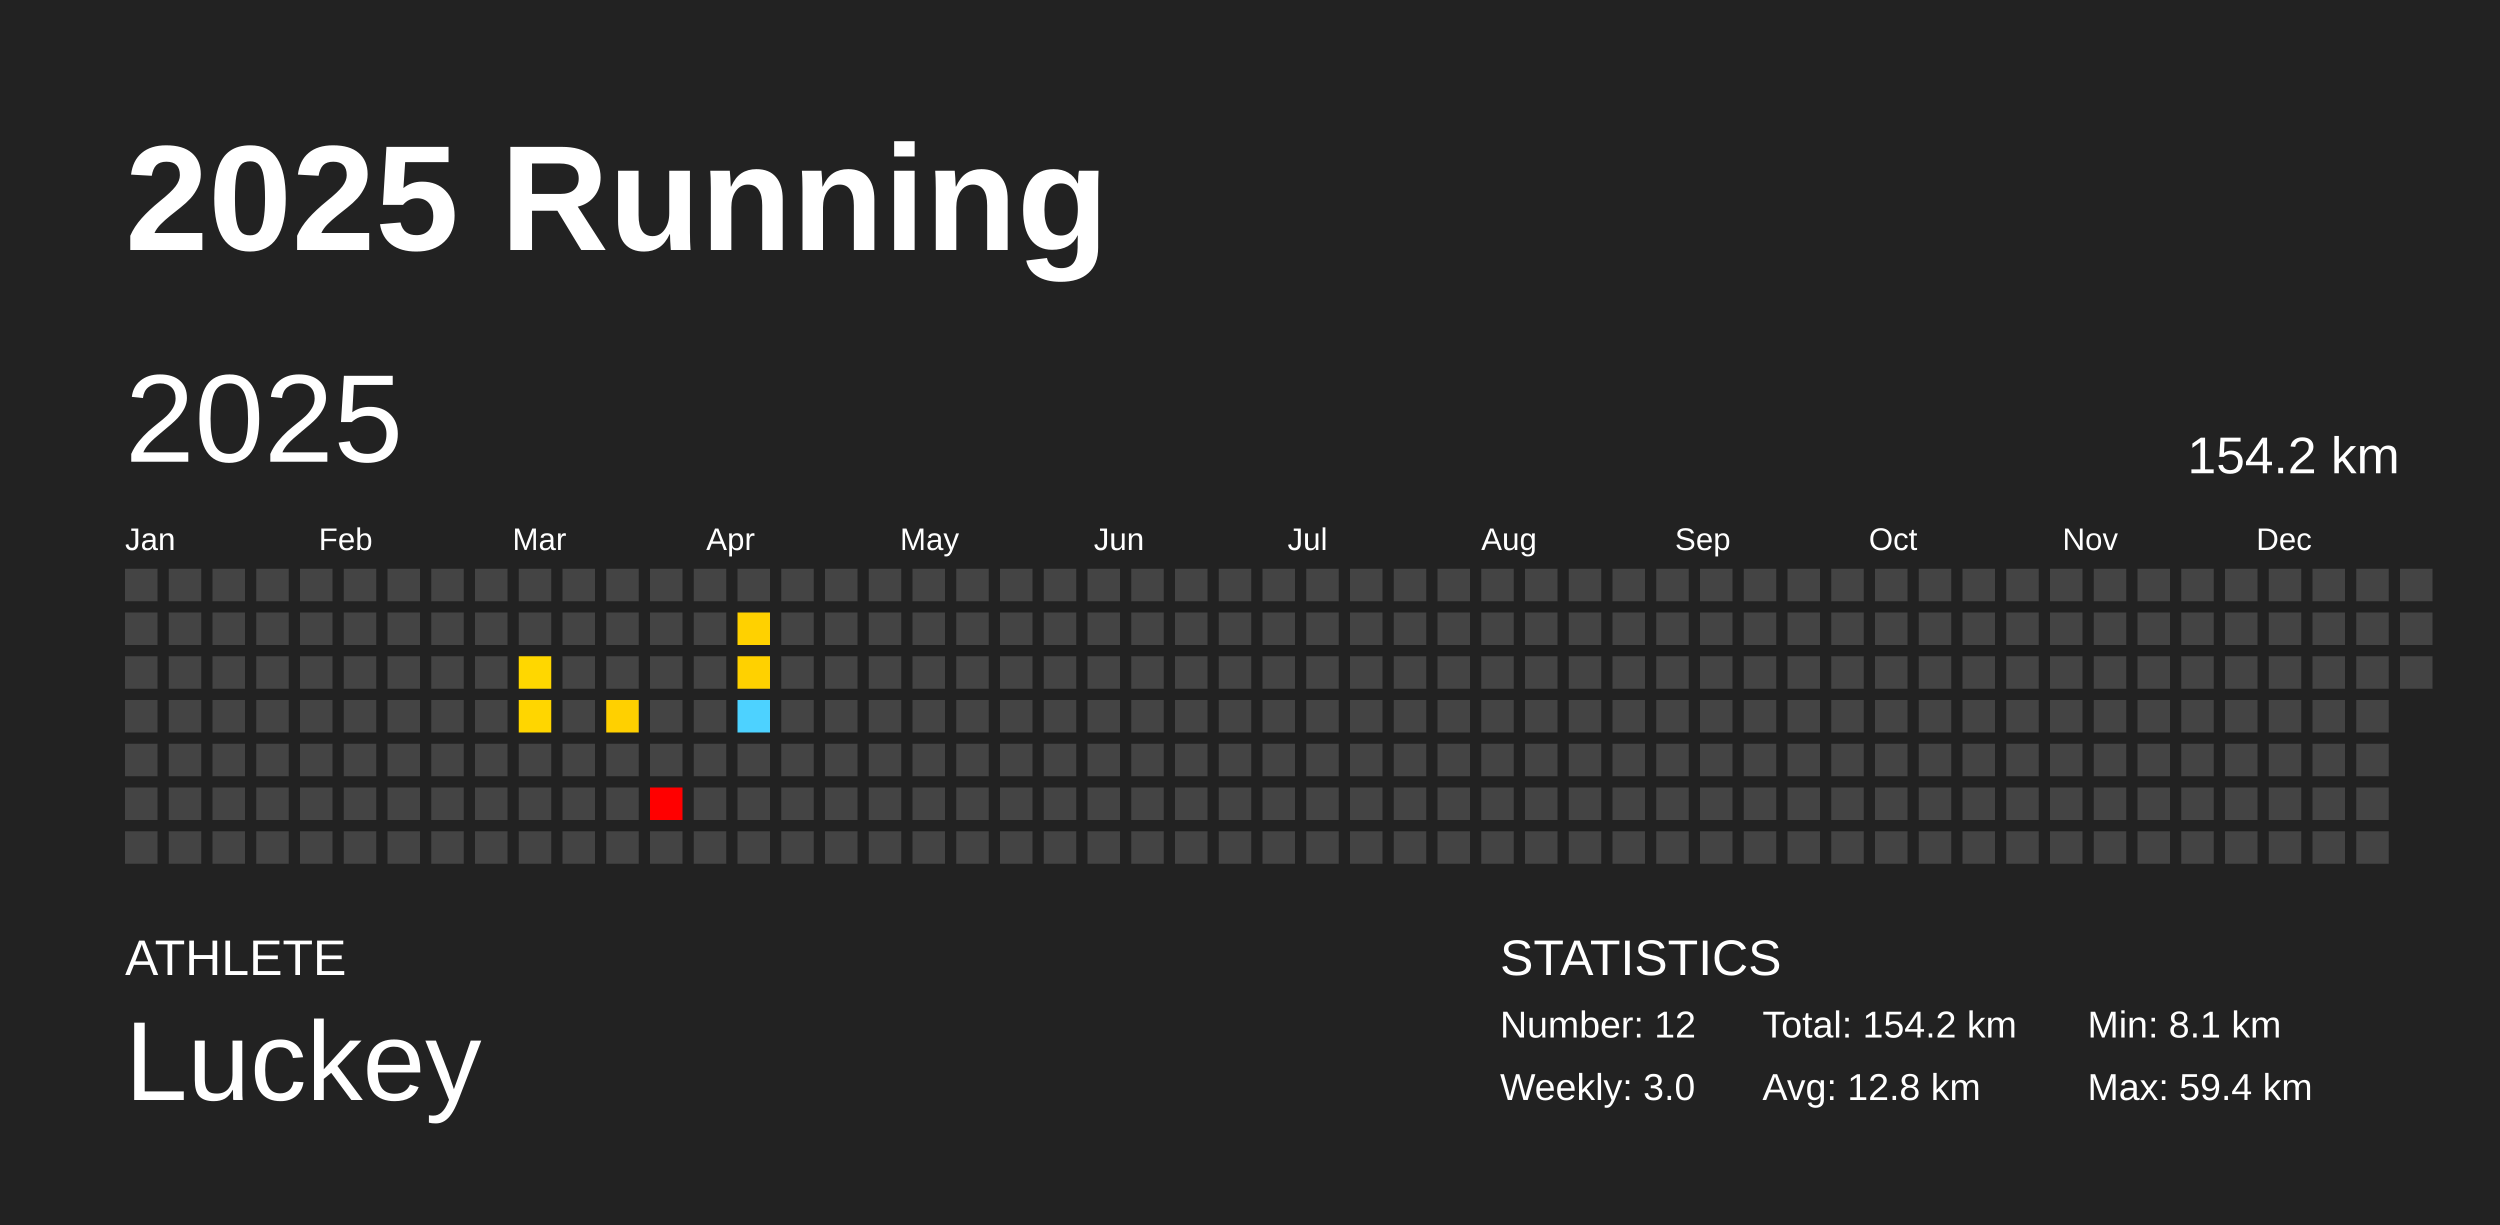
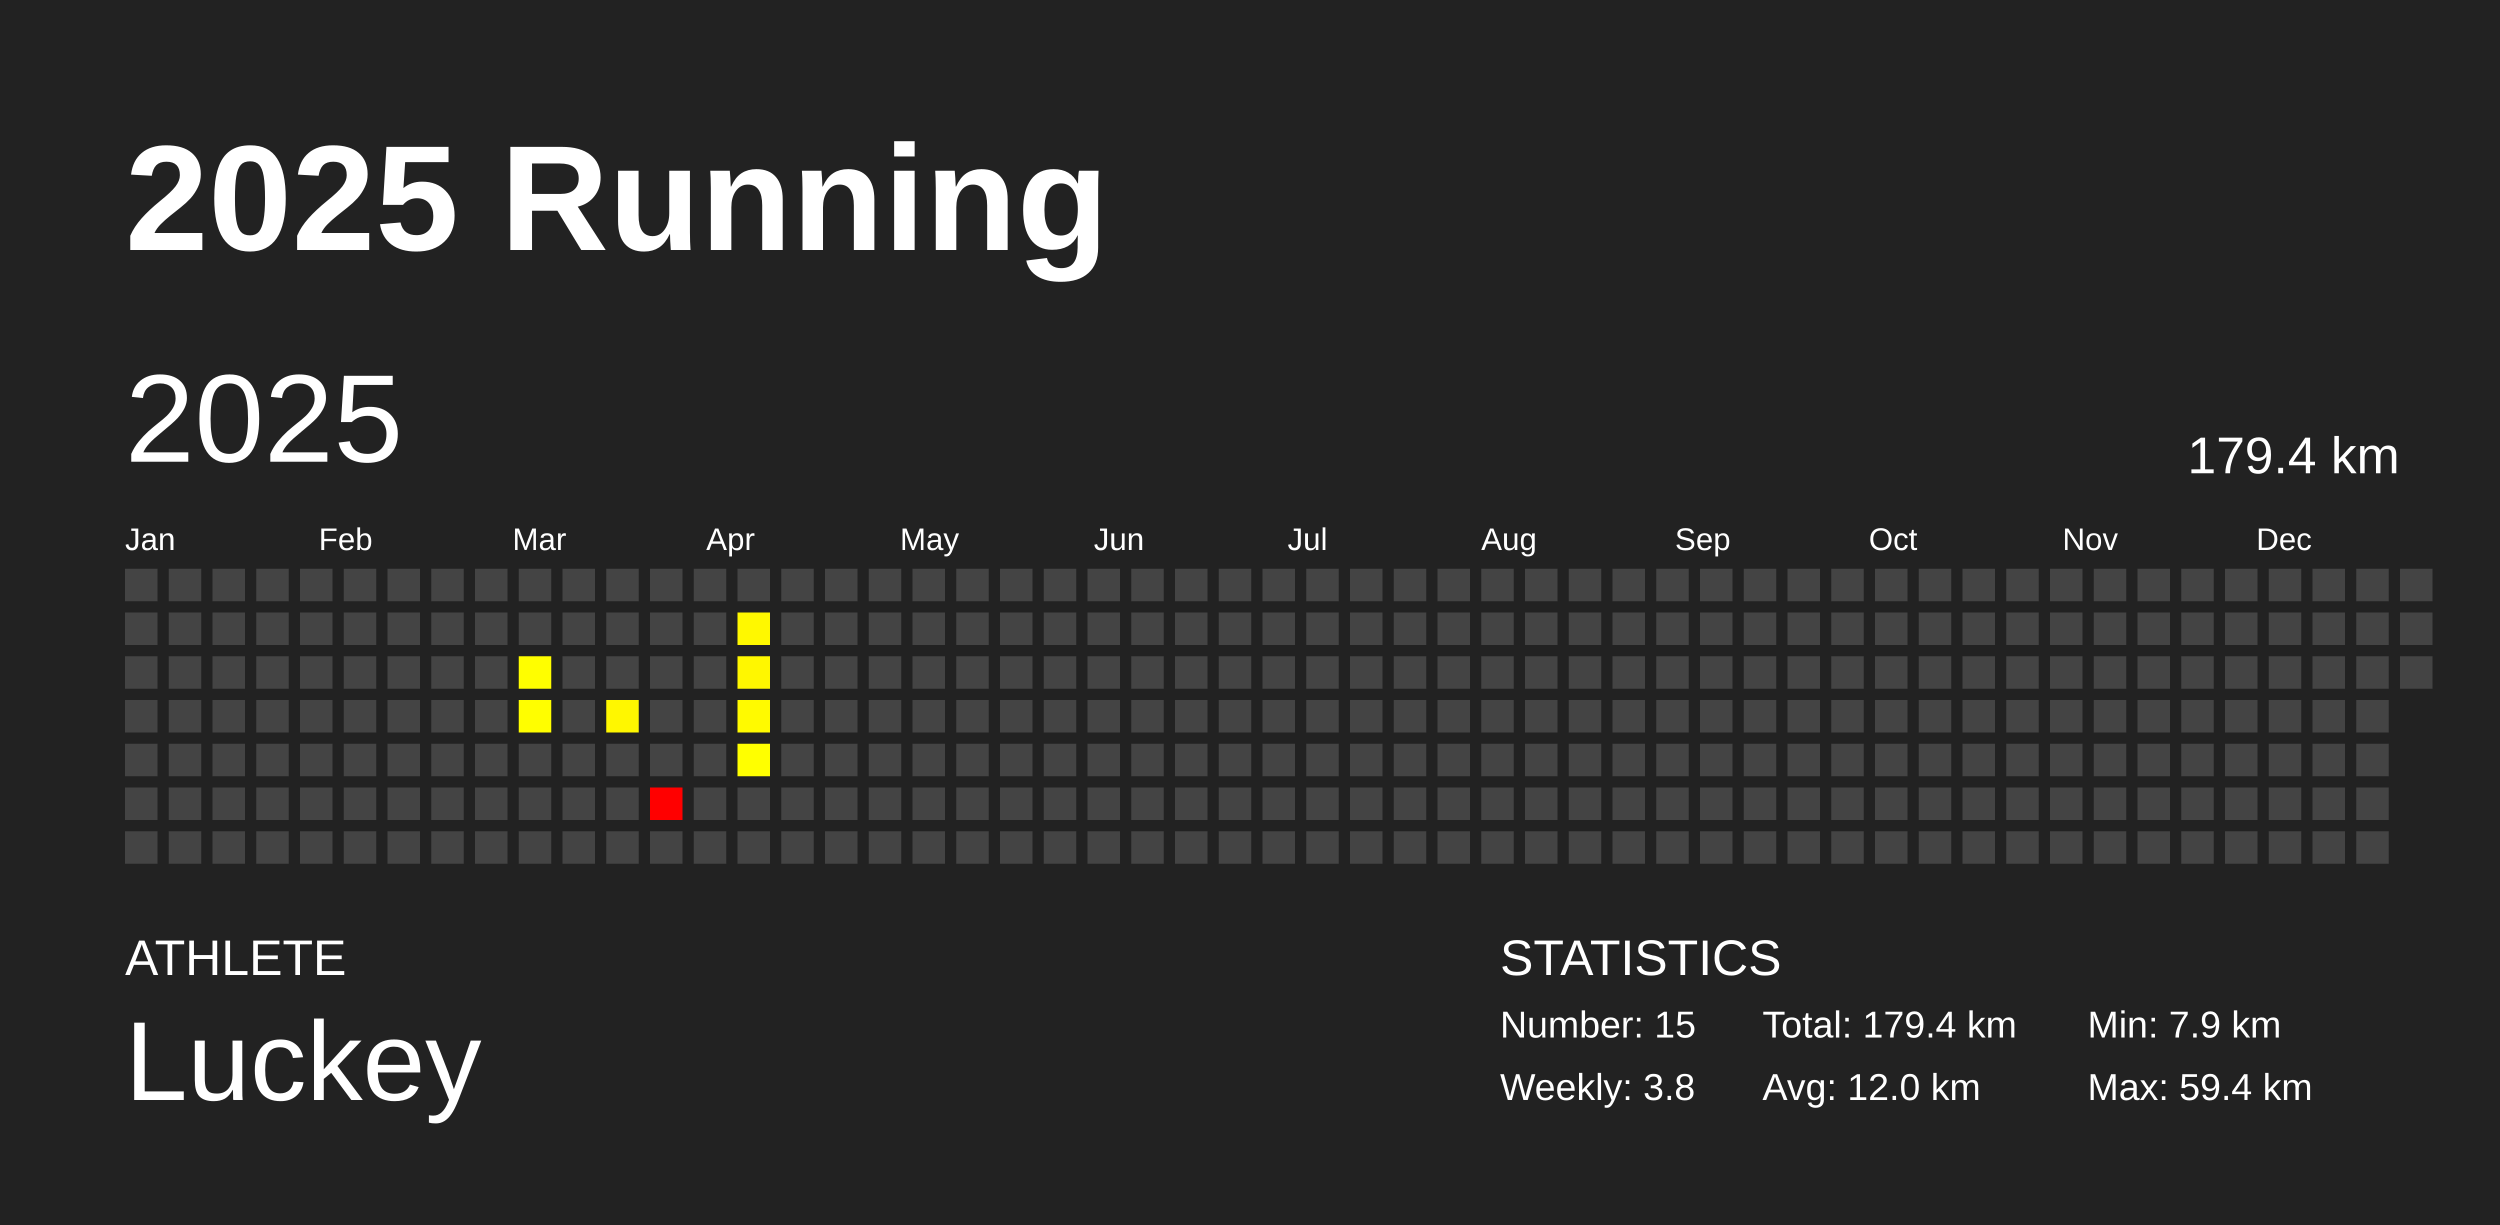
<svg xmlns="http://www.w3.org/2000/svg" baseProfile="full" height="98mm" version="1.1" viewBox="0,0,200,98" width="200mm">
  <defs />
  <rect fill="#222222" height="98" width="200" x="0" y="0" />
  <text fill="#FFFFFF" style="font-size:12px; font-family:Arial; font-weight:bold;" x="10" y="20">2025 Running</text>
  <text fill="#FFFFFF" style="font-size:4px; font-family:Arial" x="10" y="78">ATHLETE</text>
  <text fill="#FFFFFF" style="font-size:9px; font-family:Arial" x="10" y="88">Luckey</text>
  <text fill="#FFFFFF" style="font-size:4px; font-family:Arial" x="120" y="78">STATISTICS</text>
-   <text fill="#FFFFFF" style="font-size:3px; font-family:Arial" x="120" y="83">Number: 12</text>
-   <text fill="#FFFFFF" style="font-size:3px; font-family:Arial" x="120" y="88">Weekly: 3.0</text>
-   <text fill="#FFFFFF" style="font-size:3px; font-family:Arial" x="141" y="83">Total: 154.2 km</text>
-   <text fill="#FFFFFF" style="font-size:3px; font-family:Arial" x="141" y="88">Avg: 12.8 km</text>
-   <text fill="#FFFFFF" style="font-size:3px; font-family:Arial" x="167" y="83">Min: 8.1 km</text>
+   <text fill="#FFFFFF" style="font-size:3px; font-family:Arial" x="120" y="83">Number: 15</text>
+   <text fill="#FFFFFF" style="font-size:3px; font-family:Arial" x="120" y="88">Weekly: 3.8</text>
+   <text fill="#FFFFFF" style="font-size:3px; font-family:Arial" x="141" y="83">Total: 179.4 km</text>
+   <text fill="#FFFFFF" style="font-size:3px; font-family:Arial" x="141" y="88">Avg: 12.0 km</text>
+   <text fill="#FFFFFF" style="font-size:3px; font-family:Arial" x="167" y="83">Min: 7.9 km</text>
  <text fill="#FFFFFF" style="font-size:3px; font-family:Arial" x="167" y="88">Max: 59.4 km</text>
  <text dominant-baseline="hanging" fill="#FFFFFF" style="font-size:10.0px; font-family:Arial;" x="10" y="30">2025</text>
-   <text dominant-baseline="hanging" fill="#FFFFFF" style="font-size:4.125px; font-family:Arial;" x="175" y="35">154.2 km</text>
+   <text dominant-baseline="hanging" fill="#FFFFFF" style="font-size:4.125px; font-family:Arial;" x="175" y="35">179.4 km</text>
  <text fill="#FFFFFF" style="font-size:2.5px; font-family:Arial" x="10.0" y="44">Jan</text>
  <text fill="#FFFFFF" style="font-size:2.5px; font-family:Arial" x="25.5" y="44">Feb</text>
  <text fill="#FFFFFF" style="font-size:2.5px; font-family:Arial" x="41.0" y="44">Mar</text>
  <text fill="#FFFFFF" style="font-size:2.5px; font-family:Arial" x="56.5" y="44">Apr</text>
  <text fill="#FFFFFF" style="font-size:2.5px; font-family:Arial" x="72.0" y="44">May</text>
  <text fill="#FFFFFF" style="font-size:2.5px; font-family:Arial" x="87.5" y="44">Jun</text>
  <text fill="#FFFFFF" style="font-size:2.5px; font-family:Arial" x="103.0" y="44">Jul</text>
  <text fill="#FFFFFF" style="font-size:2.5px; font-family:Arial" x="118.5" y="44">Aug</text>
  <text fill="#FFFFFF" style="font-size:2.5px; font-family:Arial" x="134.0" y="44">Sep</text>
  <text fill="#FFFFFF" style="font-size:2.5px; font-family:Arial" x="149.5" y="44">Oct</text>
  <text fill="#FFFFFF" style="font-size:2.5px; font-family:Arial" x="165.0" y="44">Nov</text>
  <text fill="#FFFFFF" style="font-size:2.5px; font-family:Arial" x="180.5" y="44">Dec</text>
  <rect fill="#444444" height="2.6" width="2.6" x="10.0" y="45.5" />
  <rect fill="#444444" height="2.6" width="2.6" x="10.0" y="49.0" />
  <rect fill="#444444" height="2.6" width="2.6" x="10.0" y="52.5" />
  <rect fill="#444444" height="2.6" width="2.6" x="10.0" y="56.0" />
  <rect fill="#444444" height="2.6" width="2.6" x="10.0" y="59.5" />
  <rect fill="#444444" height="2.6" width="2.6" x="10.0" y="63.0" />
  <rect fill="#444444" height="2.6" width="2.6" x="10.0" y="66.5" />
  <rect fill="#444444" height="2.6" width="2.6" x="13.5" y="45.5" />
  <rect fill="#444444" height="2.6" width="2.6" x="13.5" y="49.0" />
  <rect fill="#444444" height="2.6" width="2.6" x="13.5" y="52.5" />
  <rect fill="#444444" height="2.6" width="2.6" x="13.5" y="56.0" />
  <rect fill="#444444" height="2.6" width="2.6" x="13.5" y="59.5" />
  <rect fill="#444444" height="2.6" width="2.6" x="13.5" y="63.0" />
  <rect fill="#444444" height="2.6" width="2.6" x="13.5" y="66.5" />
  <rect fill="#444444" height="2.6" width="2.6" x="17.0" y="45.5" />
  <rect fill="#444444" height="2.6" width="2.6" x="17.0" y="49.0" />
  <rect fill="#444444" height="2.6" width="2.6" x="17.0" y="52.5" />
  <rect fill="#444444" height="2.6" width="2.6" x="17.0" y="56.0" />
  <rect fill="#444444" height="2.6" width="2.6" x="17.0" y="59.5" />
  <rect fill="#444444" height="2.6" width="2.6" x="17.0" y="63.0" />
  <rect fill="#444444" height="2.6" width="2.6" x="17.0" y="66.5" />
  <rect fill="#444444" height="2.6" width="2.6" x="20.5" y="45.5" />
  <rect fill="#444444" height="2.6" width="2.6" x="20.5" y="49.0" />
  <rect fill="#444444" height="2.6" width="2.6" x="20.5" y="52.5" />
  <rect fill="#444444" height="2.6" width="2.6" x="20.5" y="56.0" />
  <rect fill="#444444" height="2.6" width="2.6" x="20.5" y="59.5" />
  <rect fill="#444444" height="2.6" width="2.6" x="20.5" y="63.0" />
  <rect fill="#444444" height="2.6" width="2.6" x="20.5" y="66.5" />
  <rect fill="#444444" height="2.6" width="2.6" x="24.0" y="45.5" />
  <rect fill="#444444" height="2.6" width="2.6" x="24.0" y="49.0" />
  <rect fill="#444444" height="2.6" width="2.6" x="24.0" y="52.5" />
  <rect fill="#444444" height="2.6" width="2.6" x="24.0" y="56.0" />
  <rect fill="#444444" height="2.6" width="2.6" x="24.0" y="59.5" />
  <rect fill="#444444" height="2.6" width="2.6" x="24.0" y="63.0" />
  <rect fill="#444444" height="2.6" width="2.6" x="24.0" y="66.5" />
  <rect fill="#444444" height="2.6" width="2.6" x="27.5" y="45.5" />
  <rect fill="#444444" height="2.6" width="2.6" x="27.5" y="49.0" />
  <rect fill="#444444" height="2.6" width="2.6" x="27.5" y="52.5" />
  <rect fill="#444444" height="2.6" width="2.6" x="27.5" y="56.0" />
  <rect fill="#444444" height="2.6" width="2.6" x="27.5" y="59.5" />
  <rect fill="#444444" height="2.6" width="2.6" x="27.5" y="63.0" />
  <rect fill="#444444" height="2.6" width="2.6" x="27.5" y="66.5" />
  <rect fill="#444444" height="2.6" width="2.6" x="31.0" y="45.5" />
  <rect fill="#444444" height="2.6" width="2.6" x="31.0" y="49.0" />
  <rect fill="#444444" height="2.6" width="2.6" x="31.0" y="52.5" />
  <rect fill="#444444" height="2.6" width="2.6" x="31.0" y="56.0" />
  <rect fill="#444444" height="2.6" width="2.6" x="31.0" y="59.5" />
  <rect fill="#444444" height="2.6" width="2.6" x="31.0" y="63.0" />
  <rect fill="#444444" height="2.6" width="2.6" x="31.0" y="66.5" />
  <rect fill="#444444" height="2.6" width="2.6" x="34.5" y="45.5" />
  <rect fill="#444444" height="2.6" width="2.6" x="34.5" y="49.0" />
  <rect fill="#444444" height="2.6" width="2.6" x="34.5" y="52.5" />
  <rect fill="#444444" height="2.6" width="2.6" x="34.5" y="56.0" />
  <rect fill="#444444" height="2.6" width="2.6" x="34.5" y="59.5" />
  <rect fill="#444444" height="2.6" width="2.6" x="34.5" y="63.0" />
  <rect fill="#444444" height="2.6" width="2.6" x="34.5" y="66.5" />
  <rect fill="#444444" height="2.6" width="2.6" x="38.0" y="45.5" />
  <rect fill="#444444" height="2.6" width="2.6" x="38.0" y="49.0" />
  <rect fill="#444444" height="2.6" width="2.6" x="38.0" y="52.5" />
  <rect fill="#444444" height="2.6" width="2.6" x="38.0" y="56.0" />
  <rect fill="#444444" height="2.6" width="2.6" x="38.0" y="59.5" />
  <rect fill="#444444" height="2.6" width="2.6" x="38.0" y="63.0" />
  <rect fill="#444444" height="2.6" width="2.6" x="38.0" y="66.5" />
  <rect fill="#444444" height="2.6" width="2.6" x="41.5" y="45.5" />
  <rect fill="#444444" height="2.6" width="2.6" x="41.5" y="49.0" />
-   <rect fill="#ffd700" height="2.6" width="2.6" x="41.5" y="52.5" />
-   <rect fill="#ffd600" height="2.6" width="2.6" x="41.5" y="56.0" />
+   <rect fill="#fffe00" height="2.6" width="2.6" x="41.5" y="52.5" />
+   <rect fill="#fffe00" height="2.6" width="2.6" x="41.5" y="56.0" />
  <rect fill="#444444" height="2.6" width="2.6" x="41.5" y="59.5" />
  <rect fill="#444444" height="2.6" width="2.6" x="41.5" y="63.0" />
  <rect fill="#444444" height="2.6" width="2.6" x="41.5" y="66.5" />
  <rect fill="#444444" height="2.6" width="2.6" x="45.0" y="45.5" />
  <rect fill="#444444" height="2.6" width="2.6" x="45.0" y="49.0" />
  <rect fill="#444444" height="2.6" width="2.6" x="45.0" y="52.5" />
  <rect fill="#444444" height="2.6" width="2.6" x="45.0" y="56.0" />
  <rect fill="#444444" height="2.6" width="2.6" x="45.0" y="59.5" />
  <rect fill="#444444" height="2.6" width="2.6" x="45.0" y="63.0" />
  <rect fill="#444444" height="2.6" width="2.6" x="45.0" y="66.5" />
  <rect fill="#444444" height="2.6" width="2.6" x="48.5" y="45.5" />
  <rect fill="#444444" height="2.6" width="2.6" x="48.5" y="49.0" />
  <rect fill="#444444" height="2.6" width="2.6" x="48.5" y="52.5" />
-   <rect fill="#ffd000" height="2.6" width="2.6" x="48.5" y="56.0" />
+   <rect fill="#fff700" height="2.6" width="2.6" x="48.5" y="56.0" />
  <rect fill="#444444" height="2.6" width="2.6" x="48.5" y="59.5" />
  <rect fill="#444444" height="2.6" width="2.6" x="48.5" y="63.0" />
  <rect fill="#444444" height="2.6" width="2.6" x="48.5" y="66.5" />
  <rect fill="#444444" height="2.6" width="2.6" x="52.0" y="45.5" />
  <rect fill="#444444" height="2.6" width="2.6" x="52.0" y="49.0" />
  <rect fill="#444444" height="2.6" width="2.6" x="52.0" y="52.5" />
  <rect fill="#444444" height="2.6" width="2.6" x="52.0" y="56.0" />
  <rect fill="#444444" height="2.6" width="2.6" x="52.0" y="59.5" />
  <rect fill="red" height="2.6" width="2.6" x="52.0" y="63.0" />
  <rect fill="#444444" height="2.6" width="2.6" x="52.0" y="66.5" />
  <rect fill="#444444" height="2.6" width="2.6" x="55.5" y="45.5" />
  <rect fill="#444444" height="2.6" width="2.6" x="55.5" y="49.0" />
  <rect fill="#444444" height="2.6" width="2.6" x="55.5" y="52.5" />
  <rect fill="#444444" height="2.6" width="2.6" x="55.5" y="56.0" />
  <rect fill="#444444" height="2.6" width="2.6" x="55.5" y="59.5" />
  <rect fill="#444444" height="2.6" width="2.6" x="55.5" y="63.0" />
  <rect fill="#444444" height="2.6" width="2.6" x="55.5" y="66.5" />
  <rect fill="#444444" height="2.6" width="2.6" x="59.0" y="45.5" />
-   <rect fill="#ffd100" height="2.6" width="2.6" x="59.0" y="49.0" />
-   <rect fill="#ffd100" height="2.6" width="2.6" x="59.0" y="52.5" />
-   <rect fill="#4dd2ff" height="2.6" width="2.6" x="59.0" y="56.0" />
-   <rect fill="#444444" height="2.6" width="2.6" x="59.0" y="59.5" />
+   <rect fill="#fff800" height="2.6" width="2.6" x="59.0" y="49.0" />
+   <rect fill="#fff700" height="2.6" width="2.6" x="59.0" y="52.5" />
+   <rect fill="#fffa00" height="2.6" width="2.6" x="59.0" y="56.0" />
+   <rect fill="#ffff00" height="2.6" width="2.6" x="59.0" y="59.5" />
  <rect fill="#444444" height="2.6" width="2.6" x="59.0" y="63.0" />
  <rect fill="#444444" height="2.6" width="2.6" x="59.0" y="66.5" />
  <rect fill="#444444" height="2.6" width="2.6" x="62.5" y="45.5" />
  <rect fill="#444444" height="2.6" width="2.6" x="62.5" y="49.0" />
  <rect fill="#444444" height="2.6" width="2.6" x="62.5" y="52.5" />
  <rect fill="#444444" height="2.6" width="2.6" x="62.5" y="56.0" />
  <rect fill="#444444" height="2.6" width="2.6" x="62.5" y="59.5" />
  <rect fill="#444444" height="2.6" width="2.6" x="62.5" y="63.0" />
  <rect fill="#444444" height="2.6" width="2.6" x="62.5" y="66.5" />
  <rect fill="#444444" height="2.6" width="2.6" x="66.0" y="45.5" />
  <rect fill="#444444" height="2.6" width="2.6" x="66.0" y="49.0" />
  <rect fill="#444444" height="2.6" width="2.6" x="66.0" y="52.5" />
  <rect fill="#444444" height="2.6" width="2.6" x="66.0" y="56.0" />
  <rect fill="#444444" height="2.6" width="2.6" x="66.0" y="59.5" />
  <rect fill="#444444" height="2.6" width="2.6" x="66.0" y="63.0" />
  <rect fill="#444444" height="2.6" width="2.6" x="66.0" y="66.5" />
  <rect fill="#444444" height="2.6" width="2.6" x="69.5" y="45.5" />
  <rect fill="#444444" height="2.6" width="2.6" x="69.5" y="49.0" />
  <rect fill="#444444" height="2.6" width="2.6" x="69.5" y="52.5" />
  <rect fill="#444444" height="2.6" width="2.6" x="69.5" y="56.0" />
  <rect fill="#444444" height="2.6" width="2.6" x="69.5" y="59.5" />
  <rect fill="#444444" height="2.6" width="2.6" x="69.5" y="63.0" />
  <rect fill="#444444" height="2.6" width="2.6" x="69.5" y="66.5" />
  <rect fill="#444444" height="2.6" width="2.6" x="73.0" y="45.5" />
  <rect fill="#444444" height="2.6" width="2.6" x="73.0" y="49.0" />
  <rect fill="#444444" height="2.6" width="2.6" x="73.0" y="52.5" />
  <rect fill="#444444" height="2.6" width="2.6" x="73.0" y="56.0" />
  <rect fill="#444444" height="2.6" width="2.6" x="73.0" y="59.5" />
  <rect fill="#444444" height="2.6" width="2.6" x="73.0" y="63.0" />
  <rect fill="#444444" height="2.6" width="2.6" x="73.0" y="66.5" />
  <rect fill="#444444" height="2.6" width="2.6" x="76.5" y="45.5" />
  <rect fill="#444444" height="2.6" width="2.6" x="76.5" y="49.0" />
  <rect fill="#444444" height="2.6" width="2.6" x="76.5" y="52.5" />
  <rect fill="#444444" height="2.6" width="2.6" x="76.5" y="56.0" />
  <rect fill="#444444" height="2.6" width="2.6" x="76.5" y="59.5" />
  <rect fill="#444444" height="2.6" width="2.6" x="76.5" y="63.0" />
  <rect fill="#444444" height="2.6" width="2.6" x="76.5" y="66.5" />
  <rect fill="#444444" height="2.6" width="2.6" x="80.0" y="45.5" />
  <rect fill="#444444" height="2.6" width="2.6" x="80.0" y="49.0" />
  <rect fill="#444444" height="2.6" width="2.6" x="80.0" y="52.5" />
  <rect fill="#444444" height="2.6" width="2.6" x="80.0" y="56.0" />
  <rect fill="#444444" height="2.6" width="2.6" x="80.0" y="59.5" />
  <rect fill="#444444" height="2.6" width="2.6" x="80.0" y="63.0" />
  <rect fill="#444444" height="2.6" width="2.6" x="80.0" y="66.5" />
  <rect fill="#444444" height="2.6" width="2.6" x="83.5" y="45.5" />
  <rect fill="#444444" height="2.6" width="2.6" x="83.5" y="49.0" />
  <rect fill="#444444" height="2.6" width="2.6" x="83.5" y="52.5" />
  <rect fill="#444444" height="2.6" width="2.6" x="83.5" y="56.0" />
  <rect fill="#444444" height="2.6" width="2.6" x="83.5" y="59.5" />
  <rect fill="#444444" height="2.6" width="2.6" x="83.5" y="63.0" />
  <rect fill="#444444" height="2.6" width="2.6" x="83.5" y="66.5" />
  <rect fill="#444444" height="2.6" width="2.6" x="87.0" y="45.5" />
  <rect fill="#444444" height="2.6" width="2.6" x="87.0" y="49.0" />
  <rect fill="#444444" height="2.6" width="2.6" x="87.0" y="52.5" />
  <rect fill="#444444" height="2.6" width="2.6" x="87.0" y="56.0" />
  <rect fill="#444444" height="2.6" width="2.6" x="87.0" y="59.5" />
  <rect fill="#444444" height="2.6" width="2.6" x="87.0" y="63.0" />
  <rect fill="#444444" height="2.6" width="2.6" x="87.0" y="66.5" />
  <rect fill="#444444" height="2.6" width="2.6" x="90.5" y="45.5" />
  <rect fill="#444444" height="2.6" width="2.6" x="90.5" y="49.0" />
  <rect fill="#444444" height="2.6" width="2.6" x="90.5" y="52.5" />
  <rect fill="#444444" height="2.6" width="2.6" x="90.5" y="56.0" />
  <rect fill="#444444" height="2.6" width="2.6" x="90.5" y="59.5" />
  <rect fill="#444444" height="2.6" width="2.6" x="90.5" y="63.0" />
  <rect fill="#444444" height="2.6" width="2.6" x="90.5" y="66.5" />
  <rect fill="#444444" height="2.6" width="2.6" x="94.0" y="45.5" />
  <rect fill="#444444" height="2.6" width="2.6" x="94.0" y="49.0" />
  <rect fill="#444444" height="2.6" width="2.6" x="94.0" y="52.5" />
  <rect fill="#444444" height="2.6" width="2.6" x="94.0" y="56.0" />
  <rect fill="#444444" height="2.6" width="2.6" x="94.0" y="59.5" />
  <rect fill="#444444" height="2.6" width="2.6" x="94.0" y="63.0" />
  <rect fill="#444444" height="2.6" width="2.6" x="94.0" y="66.5" />
  <rect fill="#444444" height="2.6" width="2.6" x="97.5" y="45.5" />
  <rect fill="#444444" height="2.6" width="2.6" x="97.5" y="49.0" />
  <rect fill="#444444" height="2.6" width="2.6" x="97.5" y="52.5" />
  <rect fill="#444444" height="2.6" width="2.6" x="97.5" y="56.0" />
  <rect fill="#444444" height="2.6" width="2.6" x="97.5" y="59.5" />
  <rect fill="#444444" height="2.6" width="2.6" x="97.5" y="63.0" />
  <rect fill="#444444" height="2.6" width="2.6" x="97.5" y="66.5" />
  <rect fill="#444444" height="2.6" width="2.6" x="101.0" y="45.5" />
  <rect fill="#444444" height="2.6" width="2.6" x="101.0" y="49.0" />
  <rect fill="#444444" height="2.6" width="2.6" x="101.0" y="52.5" />
  <rect fill="#444444" height="2.6" width="2.6" x="101.0" y="56.0" />
  <rect fill="#444444" height="2.6" width="2.6" x="101.0" y="59.5" />
  <rect fill="#444444" height="2.6" width="2.6" x="101.0" y="63.0" />
  <rect fill="#444444" height="2.6" width="2.6" x="101.0" y="66.5" />
  <rect fill="#444444" height="2.6" width="2.6" x="104.5" y="45.5" />
  <rect fill="#444444" height="2.6" width="2.6" x="104.5" y="49.0" />
  <rect fill="#444444" height="2.6" width="2.6" x="104.5" y="52.5" />
  <rect fill="#444444" height="2.6" width="2.6" x="104.5" y="56.0" />
  <rect fill="#444444" height="2.6" width="2.6" x="104.5" y="59.5" />
  <rect fill="#444444" height="2.6" width="2.6" x="104.5" y="63.0" />
  <rect fill="#444444" height="2.6" width="2.6" x="104.5" y="66.5" />
  <rect fill="#444444" height="2.6" width="2.6" x="108.0" y="45.5" />
  <rect fill="#444444" height="2.6" width="2.6" x="108.0" y="49.0" />
  <rect fill="#444444" height="2.6" width="2.6" x="108.0" y="52.5" />
  <rect fill="#444444" height="2.6" width="2.6" x="108.0" y="56.0" />
  <rect fill="#444444" height="2.6" width="2.6" x="108.0" y="59.5" />
  <rect fill="#444444" height="2.6" width="2.6" x="108.0" y="63.0" />
  <rect fill="#444444" height="2.6" width="2.6" x="108.0" y="66.5" />
  <rect fill="#444444" height="2.6" width="2.6" x="111.5" y="45.5" />
  <rect fill="#444444" height="2.6" width="2.6" x="111.5" y="49.0" />
  <rect fill="#444444" height="2.6" width="2.6" x="111.5" y="52.5" />
  <rect fill="#444444" height="2.6" width="2.6" x="111.5" y="56.0" />
  <rect fill="#444444" height="2.6" width="2.6" x="111.5" y="59.5" />
  <rect fill="#444444" height="2.6" width="2.6" x="111.5" y="63.0" />
  <rect fill="#444444" height="2.6" width="2.6" x="111.5" y="66.5" />
  <rect fill="#444444" height="2.6" width="2.6" x="115.0" y="45.5" />
  <rect fill="#444444" height="2.6" width="2.6" x="115.0" y="49.0" />
  <rect fill="#444444" height="2.6" width="2.6" x="115.0" y="52.5" />
  <rect fill="#444444" height="2.6" width="2.6" x="115.0" y="56.0" />
  <rect fill="#444444" height="2.6" width="2.6" x="115.0" y="59.5" />
  <rect fill="#444444" height="2.6" width="2.6" x="115.0" y="63.0" />
  <rect fill="#444444" height="2.6" width="2.6" x="115.0" y="66.5" />
  <rect fill="#444444" height="2.6" width="2.6" x="118.5" y="45.5" />
  <rect fill="#444444" height="2.6" width="2.6" x="118.5" y="49.0" />
  <rect fill="#444444" height="2.6" width="2.6" x="118.5" y="52.5" />
  <rect fill="#444444" height="2.6" width="2.6" x="118.5" y="56.0" />
  <rect fill="#444444" height="2.6" width="2.6" x="118.5" y="59.5" />
  <rect fill="#444444" height="2.6" width="2.6" x="118.5" y="63.0" />
  <rect fill="#444444" height="2.6" width="2.6" x="118.5" y="66.5" />
  <rect fill="#444444" height="2.6" width="2.6" x="122.0" y="45.5" />
  <rect fill="#444444" height="2.6" width="2.6" x="122.0" y="49.0" />
  <rect fill="#444444" height="2.6" width="2.6" x="122.0" y="52.5" />
  <rect fill="#444444" height="2.6" width="2.6" x="122.0" y="56.0" />
  <rect fill="#444444" height="2.6" width="2.6" x="122.0" y="59.5" />
  <rect fill="#444444" height="2.6" width="2.6" x="122.0" y="63.0" />
  <rect fill="#444444" height="2.6" width="2.6" x="122.0" y="66.5" />
  <rect fill="#444444" height="2.6" width="2.6" x="125.5" y="45.5" />
  <rect fill="#444444" height="2.6" width="2.6" x="125.5" y="49.0" />
  <rect fill="#444444" height="2.6" width="2.6" x="125.5" y="52.5" />
  <rect fill="#444444" height="2.6" width="2.6" x="125.5" y="56.0" />
  <rect fill="#444444" height="2.6" width="2.6" x="125.5" y="59.5" />
  <rect fill="#444444" height="2.6" width="2.6" x="125.5" y="63.0" />
  <rect fill="#444444" height="2.6" width="2.6" x="125.5" y="66.5" />
  <rect fill="#444444" height="2.6" width="2.6" x="129.0" y="45.5" />
  <rect fill="#444444" height="2.6" width="2.6" x="129.0" y="49.0" />
  <rect fill="#444444" height="2.6" width="2.6" x="129.0" y="52.5" />
  <rect fill="#444444" height="2.6" width="2.6" x="129.0" y="56.0" />
  <rect fill="#444444" height="2.6" width="2.6" x="129.0" y="59.5" />
  <rect fill="#444444" height="2.6" width="2.6" x="129.0" y="63.0" />
  <rect fill="#444444" height="2.6" width="2.6" x="129.0" y="66.5" />
  <rect fill="#444444" height="2.6" width="2.6" x="132.5" y="45.5" />
  <rect fill="#444444" height="2.6" width="2.6" x="132.5" y="49.0" />
  <rect fill="#444444" height="2.6" width="2.6" x="132.5" y="52.5" />
  <rect fill="#444444" height="2.6" width="2.6" x="132.5" y="56.0" />
  <rect fill="#444444" height="2.6" width="2.6" x="132.5" y="59.5" />
  <rect fill="#444444" height="2.6" width="2.6" x="132.5" y="63.0" />
  <rect fill="#444444" height="2.6" width="2.6" x="132.5" y="66.5" />
  <rect fill="#444444" height="2.6" width="2.6" x="136.0" y="45.5" />
  <rect fill="#444444" height="2.6" width="2.6" x="136.0" y="49.0" />
  <rect fill="#444444" height="2.6" width="2.6" x="136.0" y="52.5" />
  <rect fill="#444444" height="2.6" width="2.6" x="136.0" y="56.0" />
  <rect fill="#444444" height="2.6" width="2.6" x="136.0" y="59.5" />
  <rect fill="#444444" height="2.6" width="2.6" x="136.0" y="63.0" />
  <rect fill="#444444" height="2.6" width="2.6" x="136.0" y="66.5" />
  <rect fill="#444444" height="2.6" width="2.6" x="139.5" y="45.5" />
  <rect fill="#444444" height="2.6" width="2.6" x="139.5" y="49.0" />
  <rect fill="#444444" height="2.6" width="2.6" x="139.5" y="52.5" />
  <rect fill="#444444" height="2.6" width="2.6" x="139.5" y="56.0" />
  <rect fill="#444444" height="2.6" width="2.6" x="139.5" y="59.5" />
  <rect fill="#444444" height="2.6" width="2.6" x="139.5" y="63.0" />
  <rect fill="#444444" height="2.6" width="2.6" x="139.5" y="66.5" />
  <rect fill="#444444" height="2.6" width="2.6" x="143.0" y="45.5" />
  <rect fill="#444444" height="2.6" width="2.6" x="143.0" y="49.0" />
  <rect fill="#444444" height="2.6" width="2.6" x="143.0" y="52.5" />
  <rect fill="#444444" height="2.6" width="2.6" x="143.0" y="56.0" />
  <rect fill="#444444" height="2.6" width="2.6" x="143.0" y="59.5" />
  <rect fill="#444444" height="2.6" width="2.6" x="143.0" y="63.0" />
  <rect fill="#444444" height="2.6" width="2.6" x="143.0" y="66.5" />
  <rect fill="#444444" height="2.6" width="2.6" x="146.5" y="45.5" />
  <rect fill="#444444" height="2.6" width="2.6" x="146.5" y="49.0" />
  <rect fill="#444444" height="2.6" width="2.6" x="146.5" y="52.5" />
  <rect fill="#444444" height="2.6" width="2.6" x="146.5" y="56.0" />
  <rect fill="#444444" height="2.6" width="2.6" x="146.5" y="59.5" />
  <rect fill="#444444" height="2.6" width="2.6" x="146.5" y="63.0" />
  <rect fill="#444444" height="2.6" width="2.6" x="146.5" y="66.5" />
  <rect fill="#444444" height="2.6" width="2.6" x="150.0" y="45.5" />
  <rect fill="#444444" height="2.6" width="2.6" x="150.0" y="49.0" />
  <rect fill="#444444" height="2.6" width="2.6" x="150.0" y="52.5" />
  <rect fill="#444444" height="2.6" width="2.6" x="150.0" y="56.0" />
  <rect fill="#444444" height="2.6" width="2.6" x="150.0" y="59.5" />
  <rect fill="#444444" height="2.6" width="2.6" x="150.0" y="63.0" />
  <rect fill="#444444" height="2.6" width="2.6" x="150.0" y="66.5" />
  <rect fill="#444444" height="2.6" width="2.6" x="153.5" y="45.5" />
  <rect fill="#444444" height="2.6" width="2.6" x="153.5" y="49.0" />
  <rect fill="#444444" height="2.6" width="2.6" x="153.5" y="52.5" />
  <rect fill="#444444" height="2.6" width="2.6" x="153.5" y="56.0" />
  <rect fill="#444444" height="2.6" width="2.6" x="153.5" y="59.5" />
  <rect fill="#444444" height="2.6" width="2.6" x="153.5" y="63.0" />
  <rect fill="#444444" height="2.6" width="2.6" x="153.5" y="66.5" />
  <rect fill="#444444" height="2.6" width="2.6" x="157.0" y="45.5" />
  <rect fill="#444444" height="2.6" width="2.6" x="157.0" y="49.0" />
  <rect fill="#444444" height="2.6" width="2.6" x="157.0" y="52.5" />
  <rect fill="#444444" height="2.6" width="2.6" x="157.0" y="56.0" />
  <rect fill="#444444" height="2.6" width="2.6" x="157.0" y="59.5" />
  <rect fill="#444444" height="2.6" width="2.6" x="157.0" y="63.0" />
  <rect fill="#444444" height="2.6" width="2.6" x="157.0" y="66.5" />
  <rect fill="#444444" height="2.6" width="2.6" x="160.5" y="45.5" />
  <rect fill="#444444" height="2.6" width="2.6" x="160.5" y="49.0" />
  <rect fill="#444444" height="2.6" width="2.6" x="160.5" y="52.5" />
  <rect fill="#444444" height="2.6" width="2.6" x="160.5" y="56.0" />
  <rect fill="#444444" height="2.6" width="2.6" x="160.5" y="59.5" />
  <rect fill="#444444" height="2.6" width="2.6" x="160.5" y="63.0" />
  <rect fill="#444444" height="2.6" width="2.6" x="160.5" y="66.5" />
  <rect fill="#444444" height="2.6" width="2.6" x="164.0" y="45.5" />
  <rect fill="#444444" height="2.6" width="2.6" x="164.0" y="49.0" />
  <rect fill="#444444" height="2.6" width="2.6" x="164.0" y="52.5" />
  <rect fill="#444444" height="2.6" width="2.6" x="164.0" y="56.0" />
  <rect fill="#444444" height="2.6" width="2.6" x="164.0" y="59.5" />
  <rect fill="#444444" height="2.6" width="2.6" x="164.0" y="63.0" />
  <rect fill="#444444" height="2.6" width="2.6" x="164.0" y="66.5" />
  <rect fill="#444444" height="2.6" width="2.6" x="167.5" y="45.5" />
  <rect fill="#444444" height="2.6" width="2.6" x="167.5" y="49.0" />
  <rect fill="#444444" height="2.6" width="2.6" x="167.5" y="52.5" />
  <rect fill="#444444" height="2.6" width="2.6" x="167.5" y="56.0" />
  <rect fill="#444444" height="2.6" width="2.6" x="167.5" y="59.5" />
  <rect fill="#444444" height="2.6" width="2.6" x="167.5" y="63.0" />
  <rect fill="#444444" height="2.6" width="2.6" x="167.5" y="66.5" />
  <rect fill="#444444" height="2.6" width="2.6" x="171.0" y="45.5" />
  <rect fill="#444444" height="2.6" width="2.6" x="171.0" y="49.0" />
  <rect fill="#444444" height="2.6" width="2.6" x="171.0" y="52.5" />
  <rect fill="#444444" height="2.6" width="2.6" x="171.0" y="56.0" />
  <rect fill="#444444" height="2.6" width="2.6" x="171.0" y="59.5" />
  <rect fill="#444444" height="2.6" width="2.6" x="171.0" y="63.0" />
  <rect fill="#444444" height="2.6" width="2.6" x="171.0" y="66.5" />
  <rect fill="#444444" height="2.6" width="2.6" x="174.5" y="45.5" />
  <rect fill="#444444" height="2.6" width="2.6" x="174.5" y="49.0" />
  <rect fill="#444444" height="2.6" width="2.6" x="174.5" y="52.5" />
  <rect fill="#444444" height="2.6" width="2.6" x="174.5" y="56.0" />
  <rect fill="#444444" height="2.6" width="2.6" x="174.5" y="59.5" />
  <rect fill="#444444" height="2.6" width="2.6" x="174.5" y="63.0" />
  <rect fill="#444444" height="2.6" width="2.6" x="174.5" y="66.5" />
  <rect fill="#444444" height="2.6" width="2.6" x="178.0" y="45.5" />
  <rect fill="#444444" height="2.6" width="2.6" x="178.0" y="49.0" />
  <rect fill="#444444" height="2.6" width="2.6" x="178.0" y="52.5" />
  <rect fill="#444444" height="2.6" width="2.6" x="178.0" y="56.0" />
  <rect fill="#444444" height="2.6" width="2.6" x="178.0" y="59.5" />
  <rect fill="#444444" height="2.6" width="2.6" x="178.0" y="63.0" />
  <rect fill="#444444" height="2.6" width="2.6" x="178.0" y="66.5" />
  <rect fill="#444444" height="2.6" width="2.6" x="181.5" y="45.5" />
  <rect fill="#444444" height="2.6" width="2.6" x="181.5" y="49.0" />
  <rect fill="#444444" height="2.6" width="2.6" x="181.5" y="52.5" />
  <rect fill="#444444" height="2.6" width="2.6" x="181.5" y="56.0" />
  <rect fill="#444444" height="2.6" width="2.6" x="181.5" y="59.5" />
  <rect fill="#444444" height="2.6" width="2.6" x="181.5" y="63.0" />
  <rect fill="#444444" height="2.6" width="2.6" x="181.5" y="66.5" />
  <rect fill="#444444" height="2.6" width="2.6" x="185.0" y="45.5" />
  <rect fill="#444444" height="2.6" width="2.6" x="185.0" y="49.0" />
  <rect fill="#444444" height="2.6" width="2.6" x="185.0" y="52.5" />
  <rect fill="#444444" height="2.6" width="2.6" x="185.0" y="56.0" />
  <rect fill="#444444" height="2.6" width="2.6" x="185.0" y="59.5" />
  <rect fill="#444444" height="2.6" width="2.6" x="185.0" y="63.0" />
  <rect fill="#444444" height="2.6" width="2.6" x="185.0" y="66.5" />
  <rect fill="#444444" height="2.6" width="2.6" x="188.5" y="45.5" />
  <rect fill="#444444" height="2.6" width="2.6" x="188.5" y="49.0" />
  <rect fill="#444444" height="2.6" width="2.6" x="188.5" y="52.5" />
  <rect fill="#444444" height="2.6" width="2.6" x="188.5" y="56.0" />
  <rect fill="#444444" height="2.6" width="2.6" x="188.5" y="59.5" />
  <rect fill="#444444" height="2.6" width="2.6" x="188.5" y="63.0" />
  <rect fill="#444444" height="2.6" width="2.6" x="188.5" y="66.5" />
  <rect fill="#444444" height="2.6" width="2.6" x="192.0" y="45.5" />
  <rect fill="#444444" height="2.6" width="2.6" x="192.0" y="49.0" />
  <rect fill="#444444" height="2.6" width="2.6" x="192.0" y="52.5" />
</svg>
